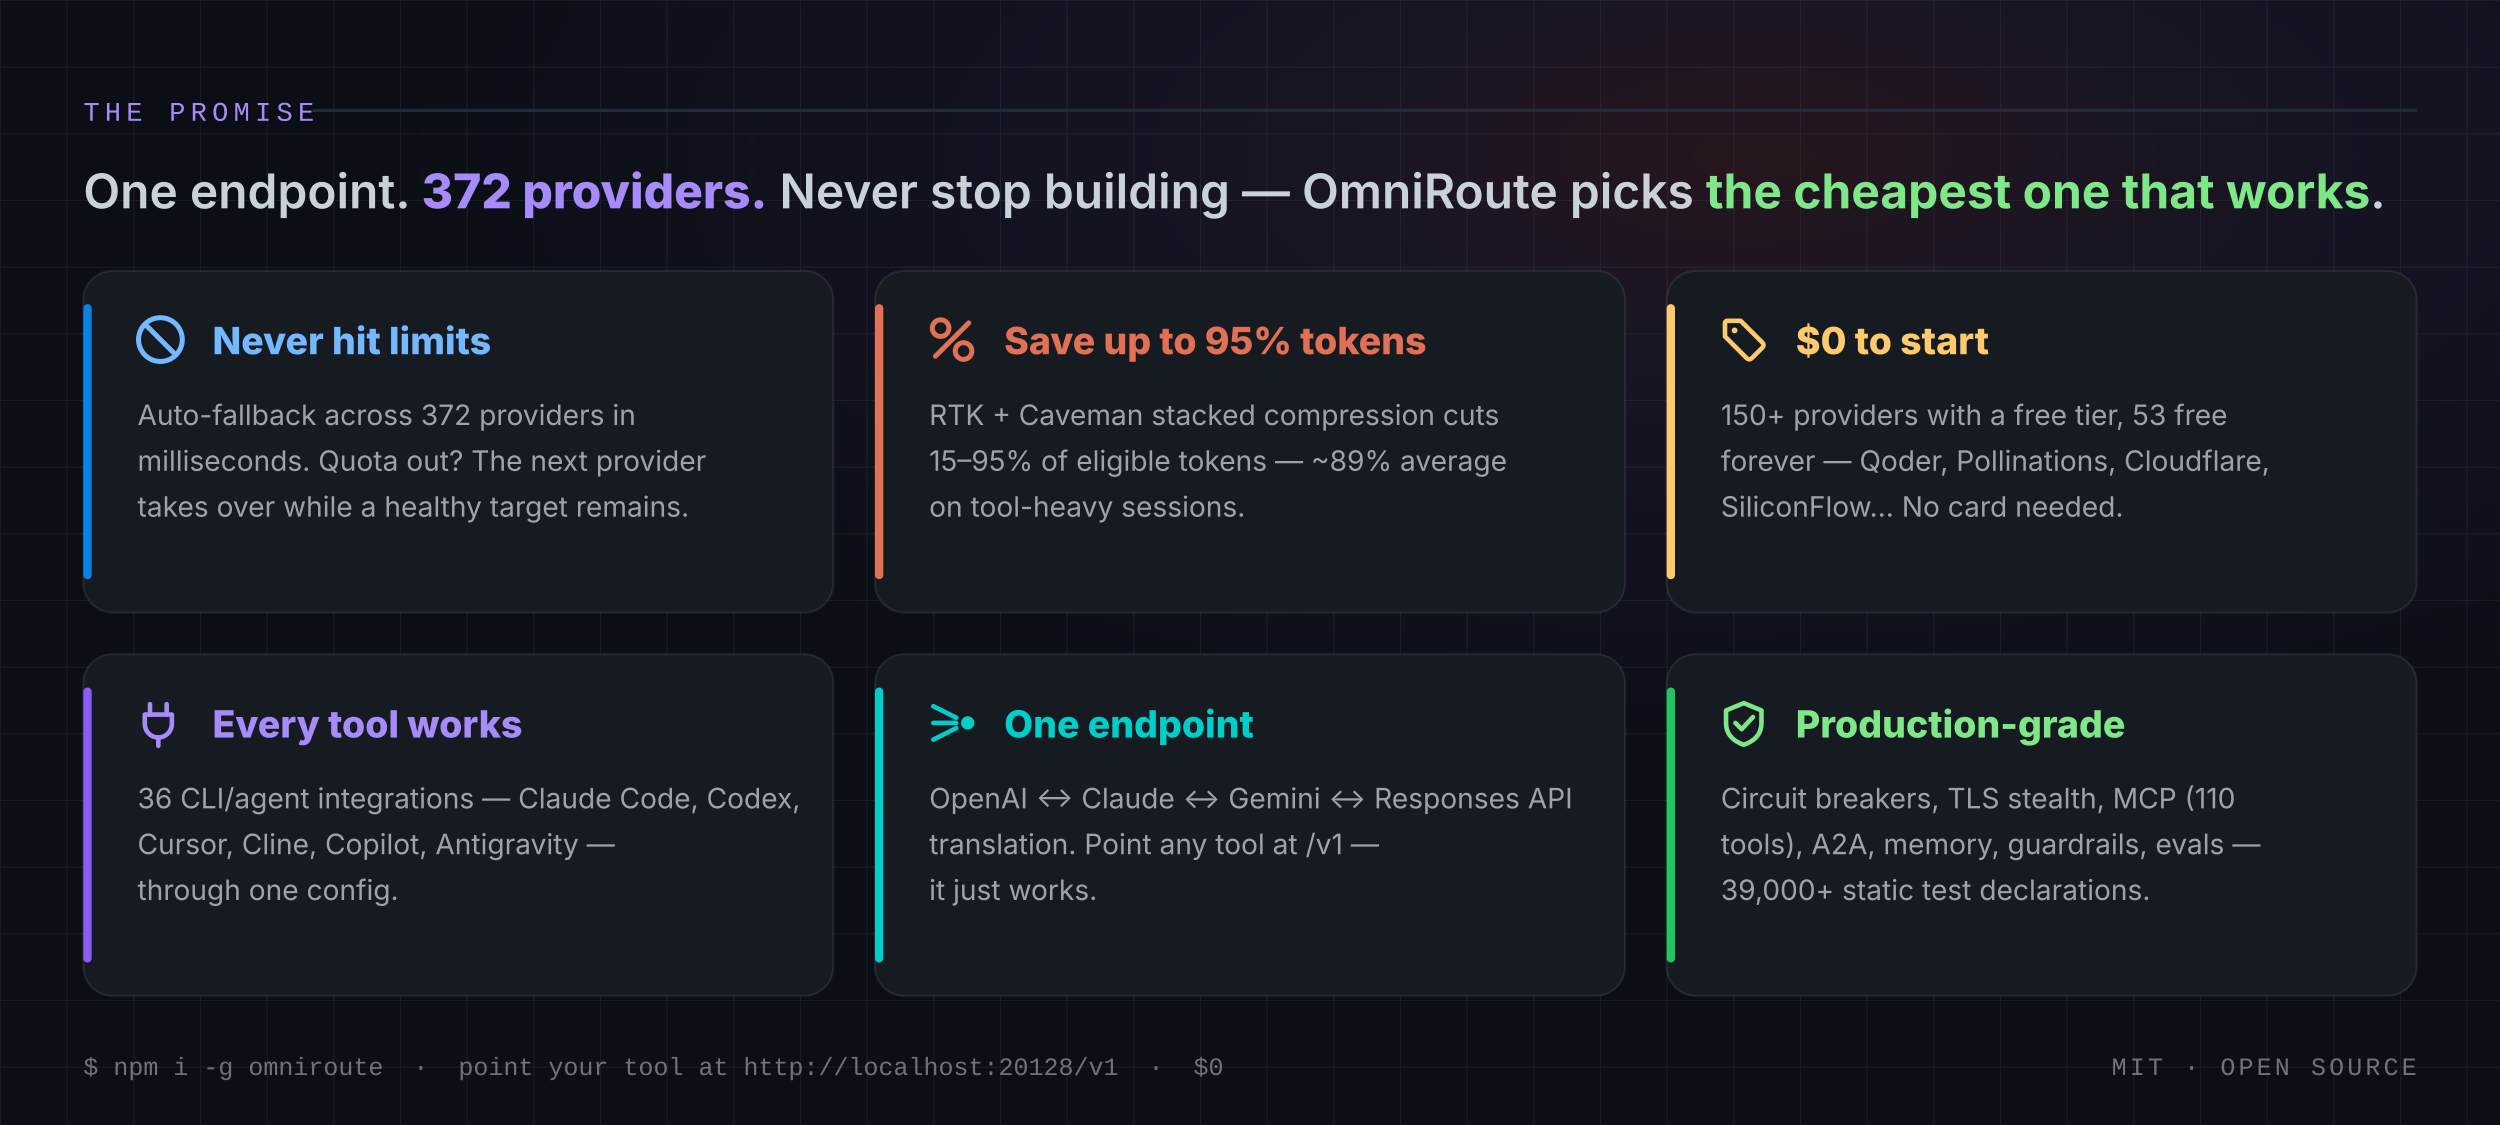
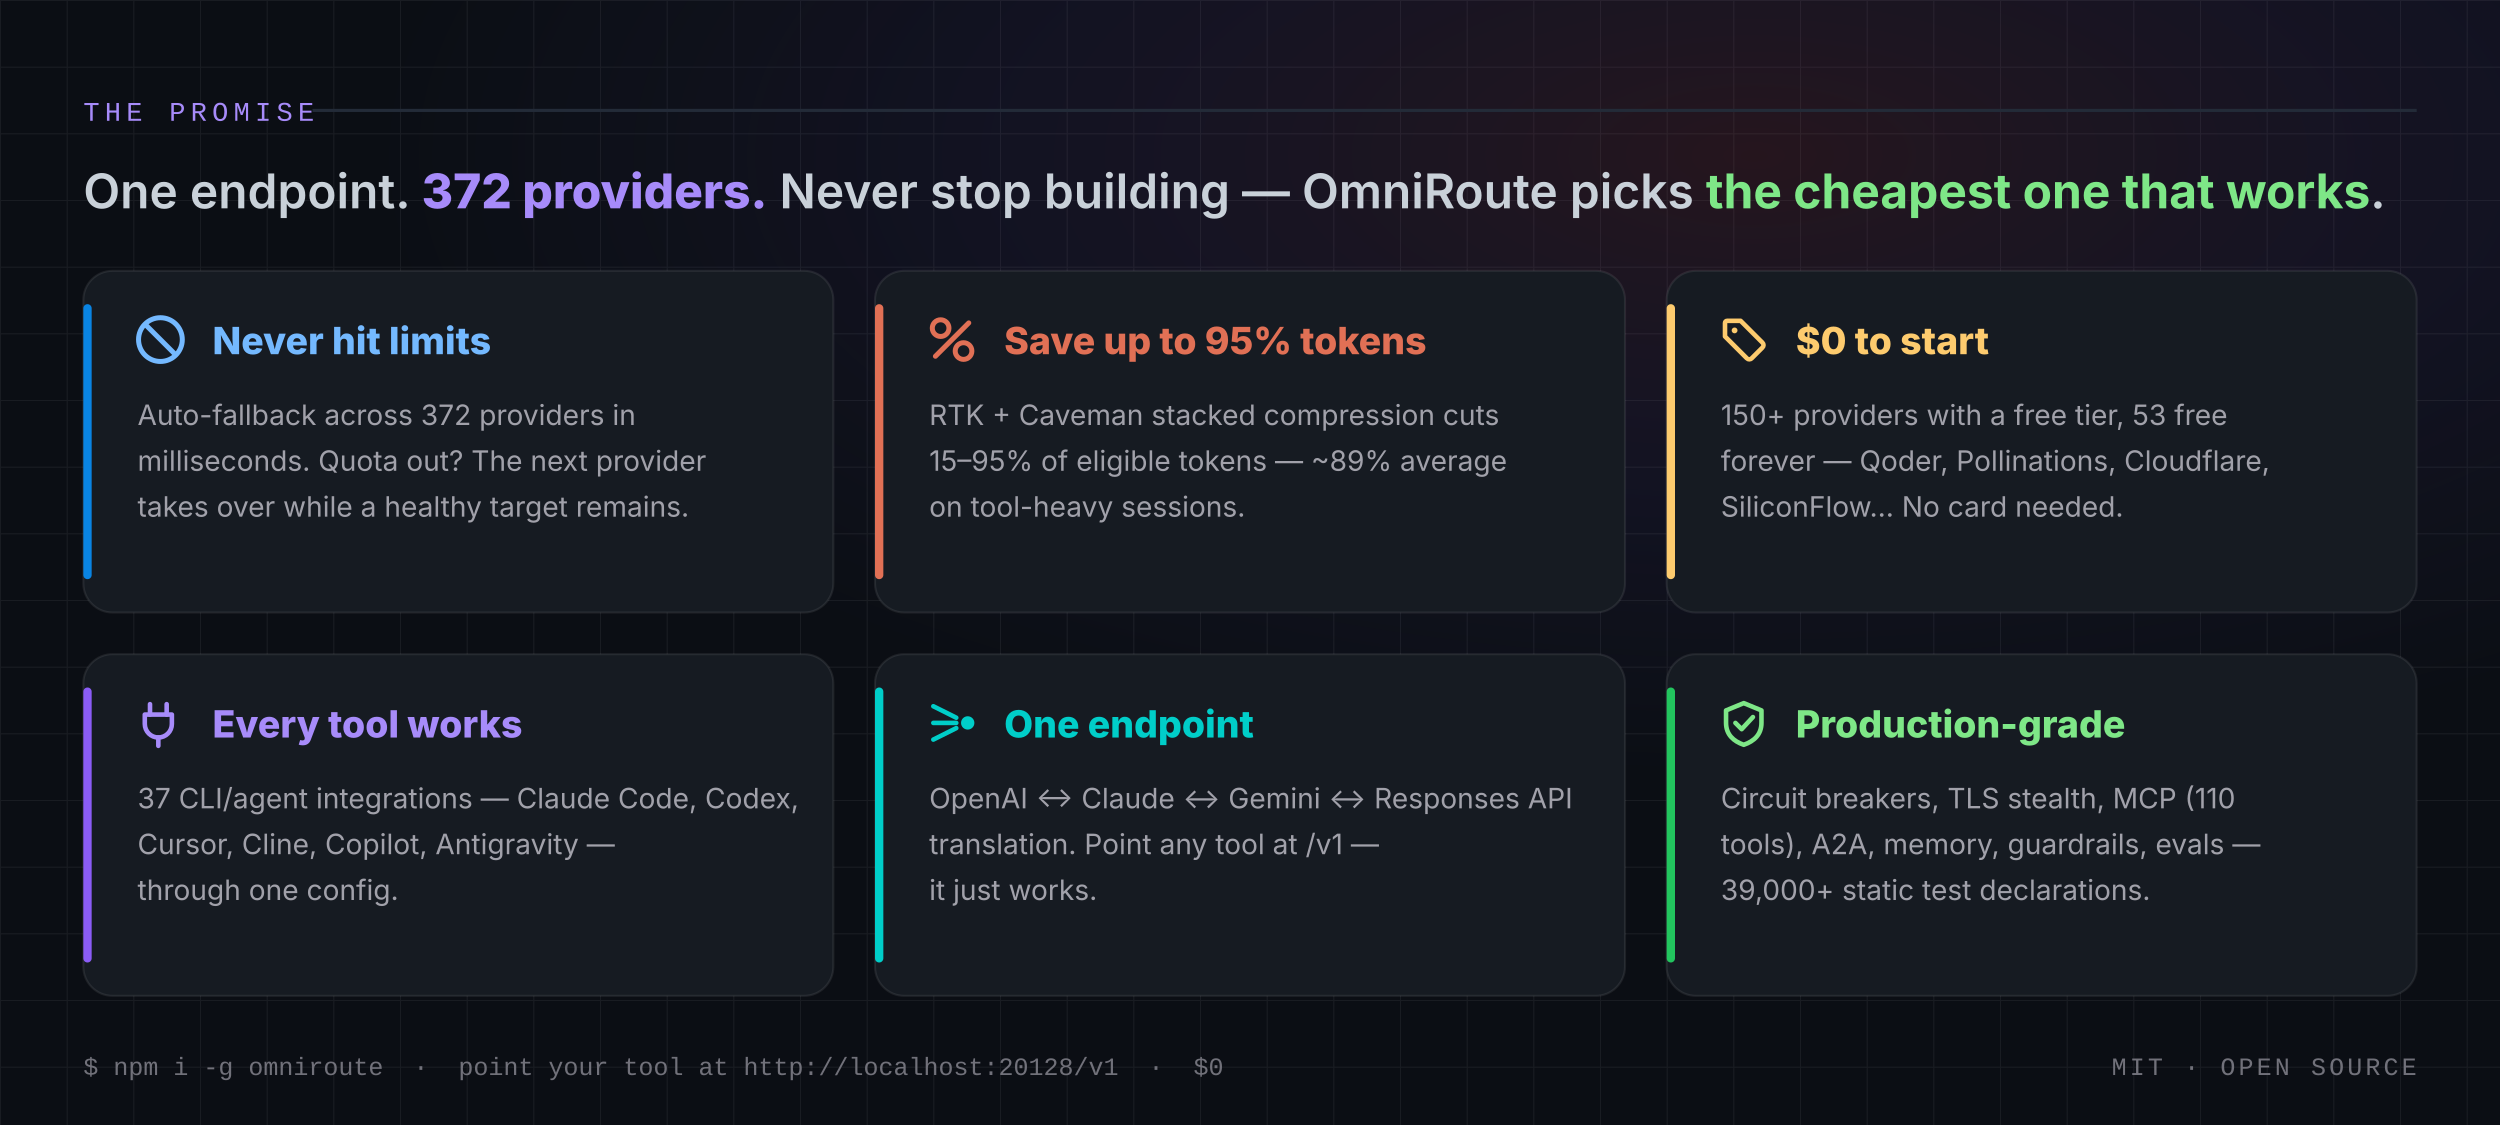
- <svg xmlns="http://www.w3.org/2000/svg" viewBox="0 0 1200 540" role="img" aria-label="The OmniRoute promise: one endpoint and 372 providers. Six pillars. Resilient fallback: automatic routing continues while another healthy target is available. Save up to 95 percent of eligible tokens: RTK plus Caveman stacked compression averages about 89 percent on tool-heavy sessions. Zero dollars to start: 150+ providers with a free tier and 53 recurring or keyless free-forever providers. Every tool works: 36 CLI and agent integration records, including Claude Code, Codex, Cursor, Cline, Copilot and Antigravity, through one config. One endpoint: OpenAI, Claude, Gemini and Responses API translation at /v1. Production controls: circuit breakers, TLS stealth, MCP with 110 tools, A2A, memory, guardrails, evals, and 39,000+ static test declarations across 5,100+ tracked test files.">
+ <svg xmlns="http://www.w3.org/2000/svg" viewBox="0 0 1200 540" role="img" aria-label="The OmniRoute promise: one endpoint and 372 providers. Six pillars. Resilient fallback: automatic routing continues while another healthy target is available. Save up to 95 percent of eligible tokens: RTK plus Caveman stacked compression averages about 89 percent on tool-heavy sessions. Zero dollars to start: 150+ providers with a free tier and 53 recurring or keyless free-forever providers. Every tool works: 37 CLI and agent integration records, including Claude Code, Codex, Cursor, Cline, Copilot and Antigravity, through one config. One endpoint: OpenAI, Claude, Gemini and Responses API translation at /v1. Production controls: circuit breakers, TLS stealth, MCP with 110 tools, A2A, memory, guardrails, evals, and 39,000+ static test declarations across 5,100+ tracked test files.">
  <defs>
    <pattern id="gridPaperP" width="32" height="32" patternUnits="userSpaceOnUse">
      <path d="M 32 0 L 0 0 0 32" fill="none" stroke="#ffffff" stroke-opacity="0.06" stroke-width="1" />
    </pattern>
    <radialGradient id="bgGlowP" cx="70%" cy="14%" r="55%">
      <stop offset="0%" stop-color="#e54d5e" stop-opacity="0.12" />
      <stop offset="55%" stop-color="#8b5cf6" stop-opacity="0.06" />
      <stop offset="100%" stop-color="#6366f1" stop-opacity="0" />
    </radialGradient>
  </defs>
  <rect width="1200" height="540" fill="#0b0e14" />
  <rect width="1200" height="540" fill="url(#gridPaperP)" />
  <rect width="1200" height="540" fill="url(#bgGlowP)" />
  <g>
    <text x="40" y="58" font-family="Consolas, 'Courier New', monospace" font-size="13" letter-spacing="2.5" fill="#a78bfa">THE PROMISE</text>
    <line x1="150" y1="53" x2="1160" y2="53" stroke="#232b38" stroke-width="1.5" />
  </g>
  <g>
    <text x="40" y="100" font-family="Inter, 'Segoe UI', Arial, Helvetica, system-ui, sans-serif" font-size="23" font-weight="600" fill="#c9d1d9">One endpoint. <tspan fill="#a78bfa" font-weight="800">372 providers.</tspan> Never stop building — OmniRoute picks <tspan fill="#7ee787" font-weight="700">the cheapest one that works</tspan>.</text>
  </g>
  <g font-family="Inter, 'Segoe UI', Arial, Helvetica, system-ui, sans-serif">
    <g>
      <rect x="40" y="130" width="360" height="164" rx="14" fill="#161b22" stroke="#ffffff" stroke-opacity="0.08" stroke-width="1" />
      <rect x="40" y="130" width="360" height="164" rx="14" fill="none" stroke="#74b9ff" stroke-width="1.5" opacity="0">
        <animate attributeName="opacity" values="0;0.9;0;0" keyTimes="0;0.055;0.12;1" dur="12s" begin="3s" repeatCount="indefinite" />
      </rect>
      <rect x="40" y="146" width="4" height="132" rx="2" fill="#0984e3" />
      <g transform="translate(66,152)" stroke="#74b9ff" stroke-width="2.4" fill="none" stroke-linecap="round">
        <circle cx="11" cy="11" r="10.5" />
        <line x1="3.9" y1="3.9" x2="18.1" y2="18.1" />
      </g>
      <text x="102" y="170" font-size="18" font-weight="800" fill="#74b9ff">Never hit limits</text>
      <text x="66" y="204" font-size="13.5" fill="#a1a1aa">Auto-fallback across 372 providers in</text>
      <text x="66" y="226" font-size="13.5" fill="#a1a1aa">milliseconds. Quota out? The next provider</text>
      <text x="66" y="248" font-size="13.5" fill="#a1a1aa">takes over while a healthy target remains.</text>
    </g>
    <g>
      <rect x="420" y="130" width="360" height="164" rx="14" fill="#161b22" stroke="#ffffff" stroke-opacity="0.08" stroke-width="1" />
      <rect x="420" y="130" width="360" height="164" rx="14" fill="none" stroke="#e17055" stroke-width="1.5" opacity="0">
        <animate attributeName="opacity" values="0;0;0.9;0;0" keyTimes="0;0.167;0.222;0.287;1" dur="12s" begin="3s" repeatCount="indefinite" />
      </rect>
      <rect x="420" y="146" width="4" height="132" rx="2" fill="#e17055" />
      <g transform="translate(446,152)" stroke="#e17055" stroke-width="2.4" fill="none" stroke-linecap="round">
        <circle cx="5.5" cy="5.5" r="4" />
        <circle cx="16.5" cy="16.5" r="4" />
        <line x1="19" y1="3" x2="3" y2="19" />
      </g>
      <text x="482" y="170" font-size="18" font-weight="800" fill="#e17055">Save up to 95% tokens</text>
      <text x="446" y="204" font-size="13.5" fill="#a1a1aa">RTK + Caveman stacked compression cuts</text>
      <text x="446" y="226" font-size="13.5" fill="#a1a1aa">15–95% of eligible tokens — ~89% average</text>
      <text x="446" y="248" font-size="13.5" fill="#a1a1aa">on tool-heavy sessions.</text>
    </g>
    <g>
      <rect x="800" y="130" width="360" height="164" rx="14" fill="#161b22" stroke="#ffffff" stroke-opacity="0.08" stroke-width="1" />
      <rect x="800" y="130" width="360" height="164" rx="14" fill="none" stroke="#fdcb6e" stroke-width="1.5" opacity="0">
        <animate attributeName="opacity" values="0;0;0.9;0;0" keyTimes="0;0.334;0.389;0.454;1" dur="12s" begin="3s" repeatCount="indefinite" />
      </rect>
      <rect x="800" y="146" width="4" height="132" rx="2" fill="#fdcb6e" />
      <g transform="translate(826,152)" stroke="#fdcb6e" stroke-width="2.2" fill="none" stroke-linecap="round" stroke-linejoin="round">
        <path d="M 2,9.5 L 2,3 A 1,1 0 0 1 3,2 L 9.5,2 L 20,12.5 A 1.6,1.6 0 0 1 20,14.8 L 14.8,20 A 1.6,1.6 0 0 1 12.5,20 Z" />
        <circle cx="6.6" cy="6.6" r="1.4" fill="#fdcb6e" stroke="none" />
      </g>
      <text x="862" y="170" font-size="18" font-weight="800" fill="#fdcb6e">$0 to start</text>
      <text x="826" y="204" font-size="13.5" fill="#a1a1aa">150+ providers with a free tier, 53 free</text>
      <text x="826" y="226" font-size="13.5" fill="#a1a1aa">forever — Qoder, Pollinations, Cloudflare,</text>
      <text x="826" y="248" font-size="13.5" fill="#a1a1aa">SiliconFlow… No card needed.</text>
    </g>
    <g>
      <rect x="40" y="314" width="360" height="164" rx="14" fill="#161b22" stroke="#ffffff" stroke-opacity="0.08" stroke-width="1" />
      <rect x="40" y="314" width="360" height="164" rx="14" fill="none" stroke="#a78bfa" stroke-width="1.5" opacity="0">
        <animate attributeName="opacity" values="0;0;0.9;0;0" keyTimes="0;0.5;0.555;0.62;1" dur="12s" begin="3s" repeatCount="indefinite" />
      </rect>
      <rect x="40" y="330" width="4" height="132" rx="2" fill="#8b5cf6" />
      <g transform="translate(66,336)" stroke="#a78bfa" stroke-width="2.2" fill="none" stroke-linecap="round" stroke-linejoin="round">
        <path d="M 6,2 L 6,7 M 14,2 L 14,7" />
        <path d="M 3.5,7 L 16.5,7 L 16.5,11.5 A 6.5,6.5 0 0 1 10,18 A 6.5,6.5 0 0 1 3.5,11.5 Z" />
        <path d="M 10,18 L 10,22" />
      </g>
      <text x="102" y="354" font-size="18" font-weight="800" fill="#a78bfa">Every tool works</text>
-       <text x="66" y="388" font-size="13.5" fill="#a1a1aa">36 CLI/agent integrations — Claude Code, Codex,</text>
+       <text x="66" y="388" font-size="13.5" fill="#a1a1aa">37 CLI/agent integrations — Claude Code, Codex,</text>
      <text x="66" y="410" font-size="13.5" fill="#a1a1aa">Cursor, Cline, Copilot, Antigravity —</text>
      <text x="66" y="432" font-size="13.5" fill="#a1a1aa">through one config.</text>
    </g>
    <g>
      <rect x="420" y="314" width="360" height="164" rx="14" fill="#161b22" stroke="#ffffff" stroke-opacity="0.08" stroke-width="1" />
      <rect x="420" y="314" width="360" height="164" rx="14" fill="none" stroke="#00cec9" stroke-width="1.5" opacity="0">
        <animate attributeName="opacity" values="0;0;0.9;0;0" keyTimes="0;0.667;0.722;0.787;1" dur="12s" begin="3s" repeatCount="indefinite" />
      </rect>
      <rect x="420" y="330" width="4" height="132" rx="2" fill="#00cec9" />
      <g transform="translate(446,336)" stroke="#00cec9" stroke-width="2.2" fill="none" stroke-linecap="round">
        <path d="M 2,3 L 13,8.5 M 2,11 L 13,11 M 2,19 L 13,13.5" />
        <circle cx="18.5" cy="11" r="3.2" fill="#00cec9" stroke="none" />
      </g>
      <text x="482" y="354" font-size="18" font-weight="800" fill="#00cec9">One endpoint</text>
      <text x="446" y="388" font-size="13.5" fill="#a1a1aa">OpenAI ↔ Claude ↔ Gemini ↔ Responses API</text>
      <text x="446" y="410" font-size="13.5" fill="#a1a1aa">translation. Point any tool at /v1 —</text>
      <text x="446" y="432" font-size="13.5" fill="#a1a1aa">it just works.</text>
    </g>
    <g>
      <rect x="800" y="314" width="360" height="164" rx="14" fill="#161b22" stroke="#ffffff" stroke-opacity="0.08" stroke-width="1" />
      <rect x="800" y="314" width="360" height="164" rx="14" fill="none" stroke="#7ee787" stroke-width="1.5" opacity="0">
        <animate attributeName="opacity" values="0;0;0.9;0;0" keyTimes="0;0.834;0.889;0.954;1" dur="12s" begin="3s" repeatCount="indefinite" />
      </rect>
      <rect x="800" y="330" width="4" height="132" rx="2" fill="#22c55e" />
      <g transform="translate(826,336)" stroke="#7ee787" stroke-width="2.2" fill="none" stroke-linecap="round" stroke-linejoin="round">
        <path d="M 11,1.5 L 19.5,5 L 19.5,11 C 19.5,16.5 16,19.8 11,21.5 C 6,19.8 2.5,16.5 2.5,11 L 2.5,5 Z" />
        <path d="M 7,11 L 10,14 L 15.4,8.2" />
      </g>
      <text x="862" y="354" font-size="18" font-weight="800" fill="#7ee787">Production-grade</text>
      <text x="826" y="388" font-size="13.5" fill="#a1a1aa">Circuit breakers, TLS stealth, MCP (110</text>
      <text x="826" y="410" font-size="13.5" fill="#a1a1aa">tools), A2A, memory, guardrails, evals —</text>
      <text x="826" y="432" font-size="13.5" fill="#a1a1aa">39,000+ static test declarations.</text>
    </g>
  </g>
  <g>
    <text x="40" y="516" font-family="Consolas, 'Courier New', monospace" font-size="12" fill="#71717a">$ npm i -g omniroute  ·  point your tool at http://localhost:20128/v1  ·  $0</text>
    <text x="1160" y="516" text-anchor="end" font-family="Consolas, 'Courier New', monospace" font-size="12" letter-spacing="1.5" fill="#71717a">MIT · OPEN SOURCE</text>
  </g>
</svg>
